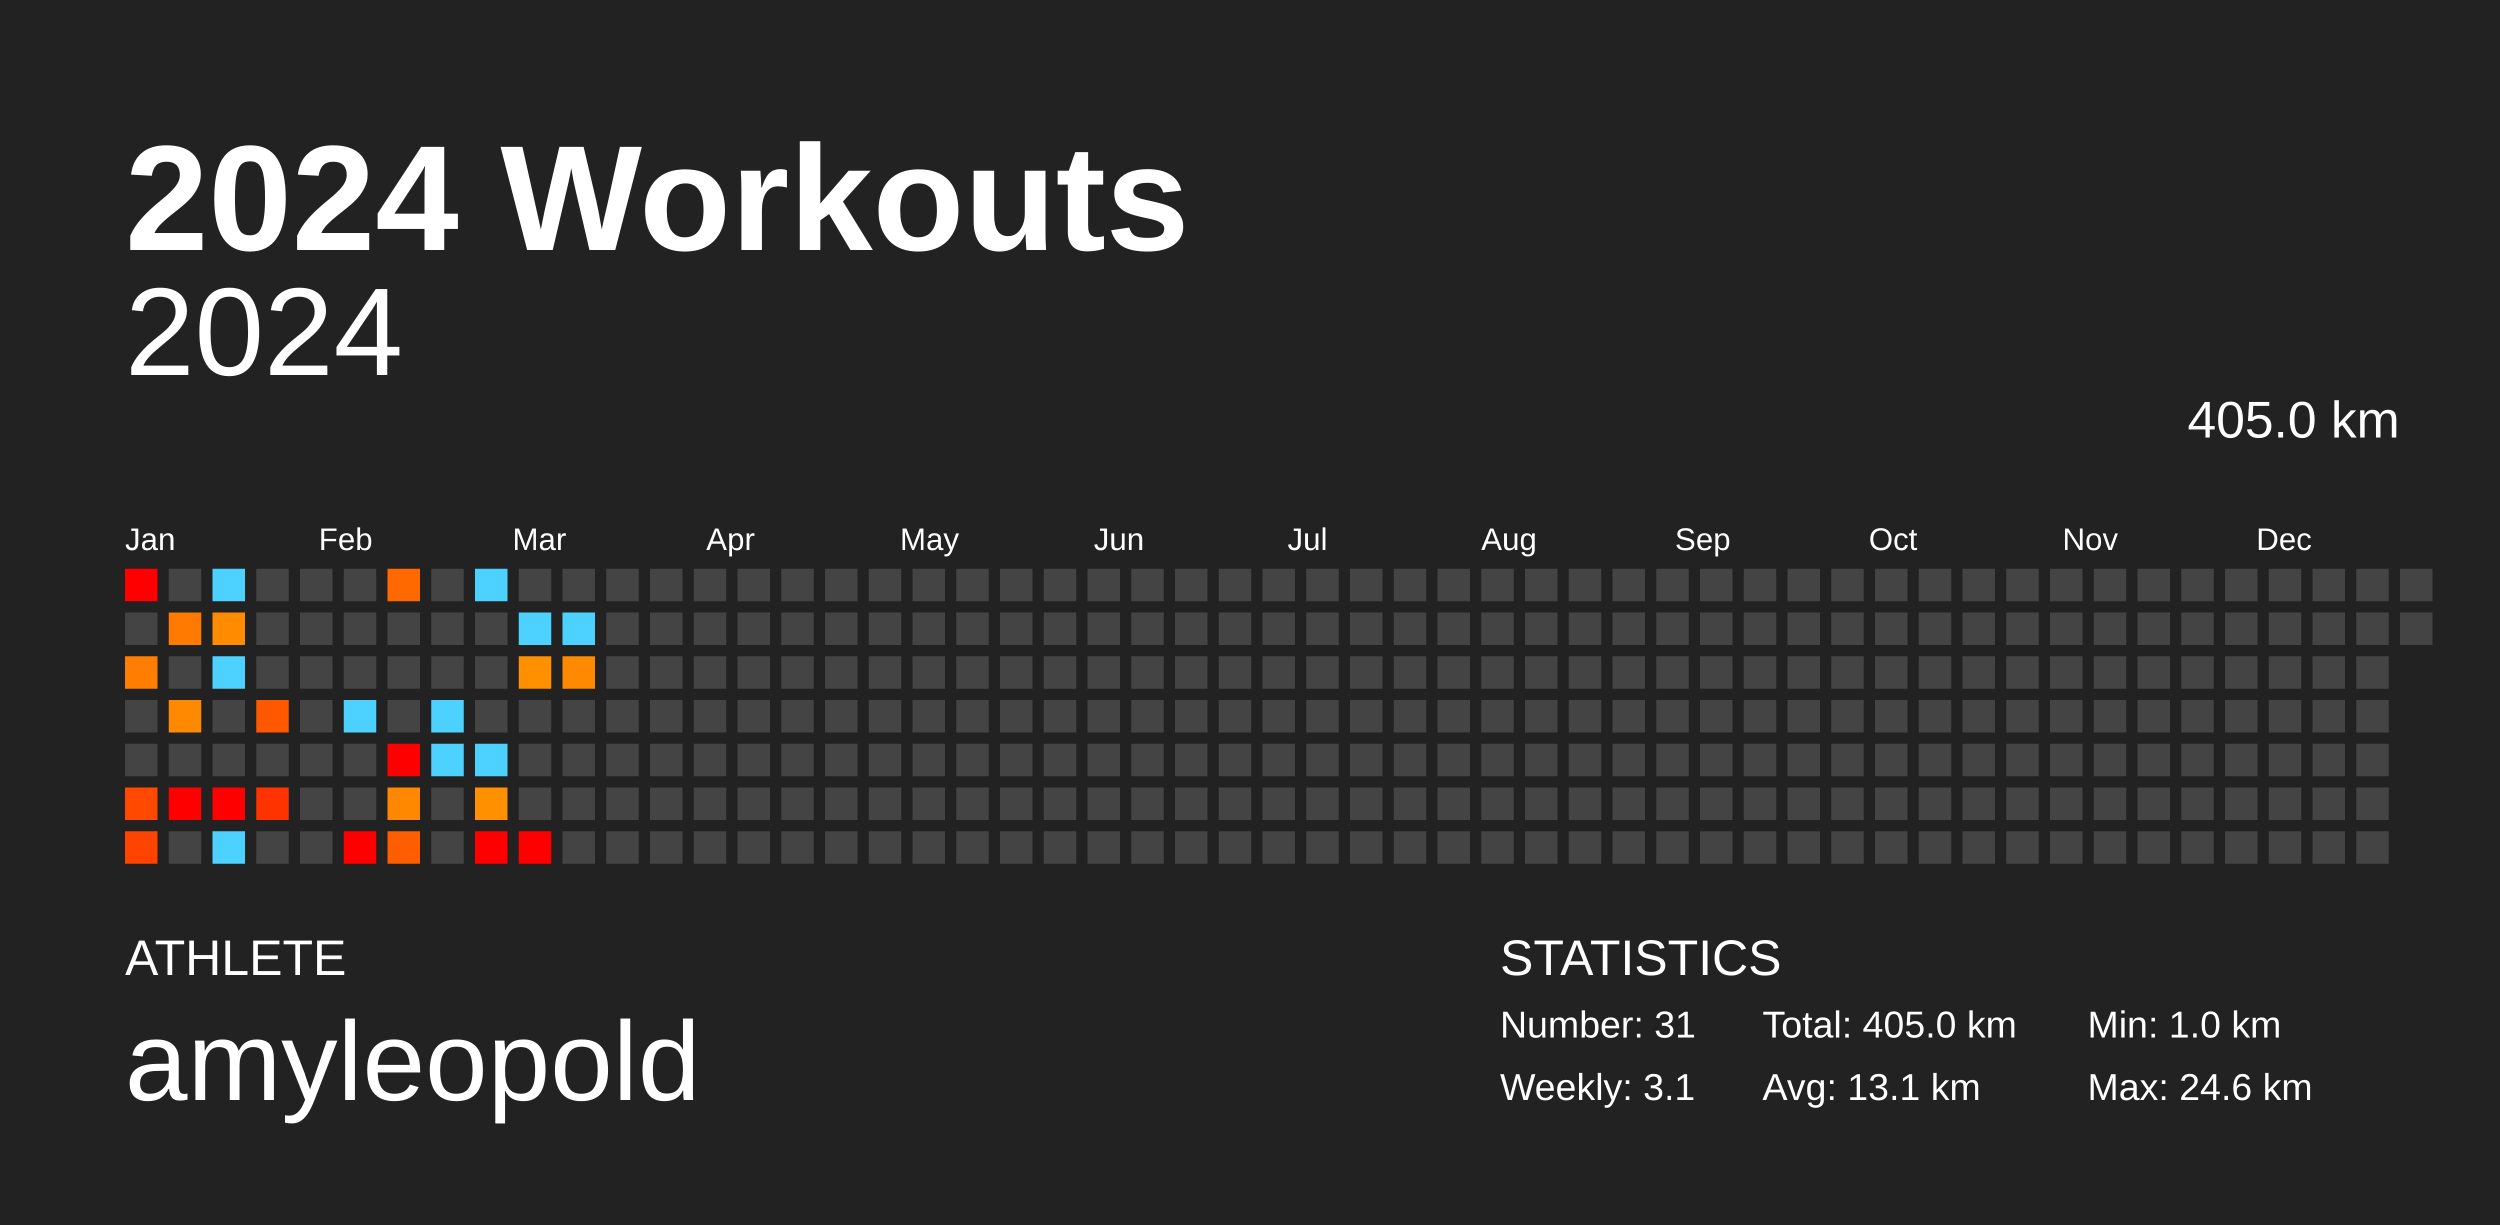
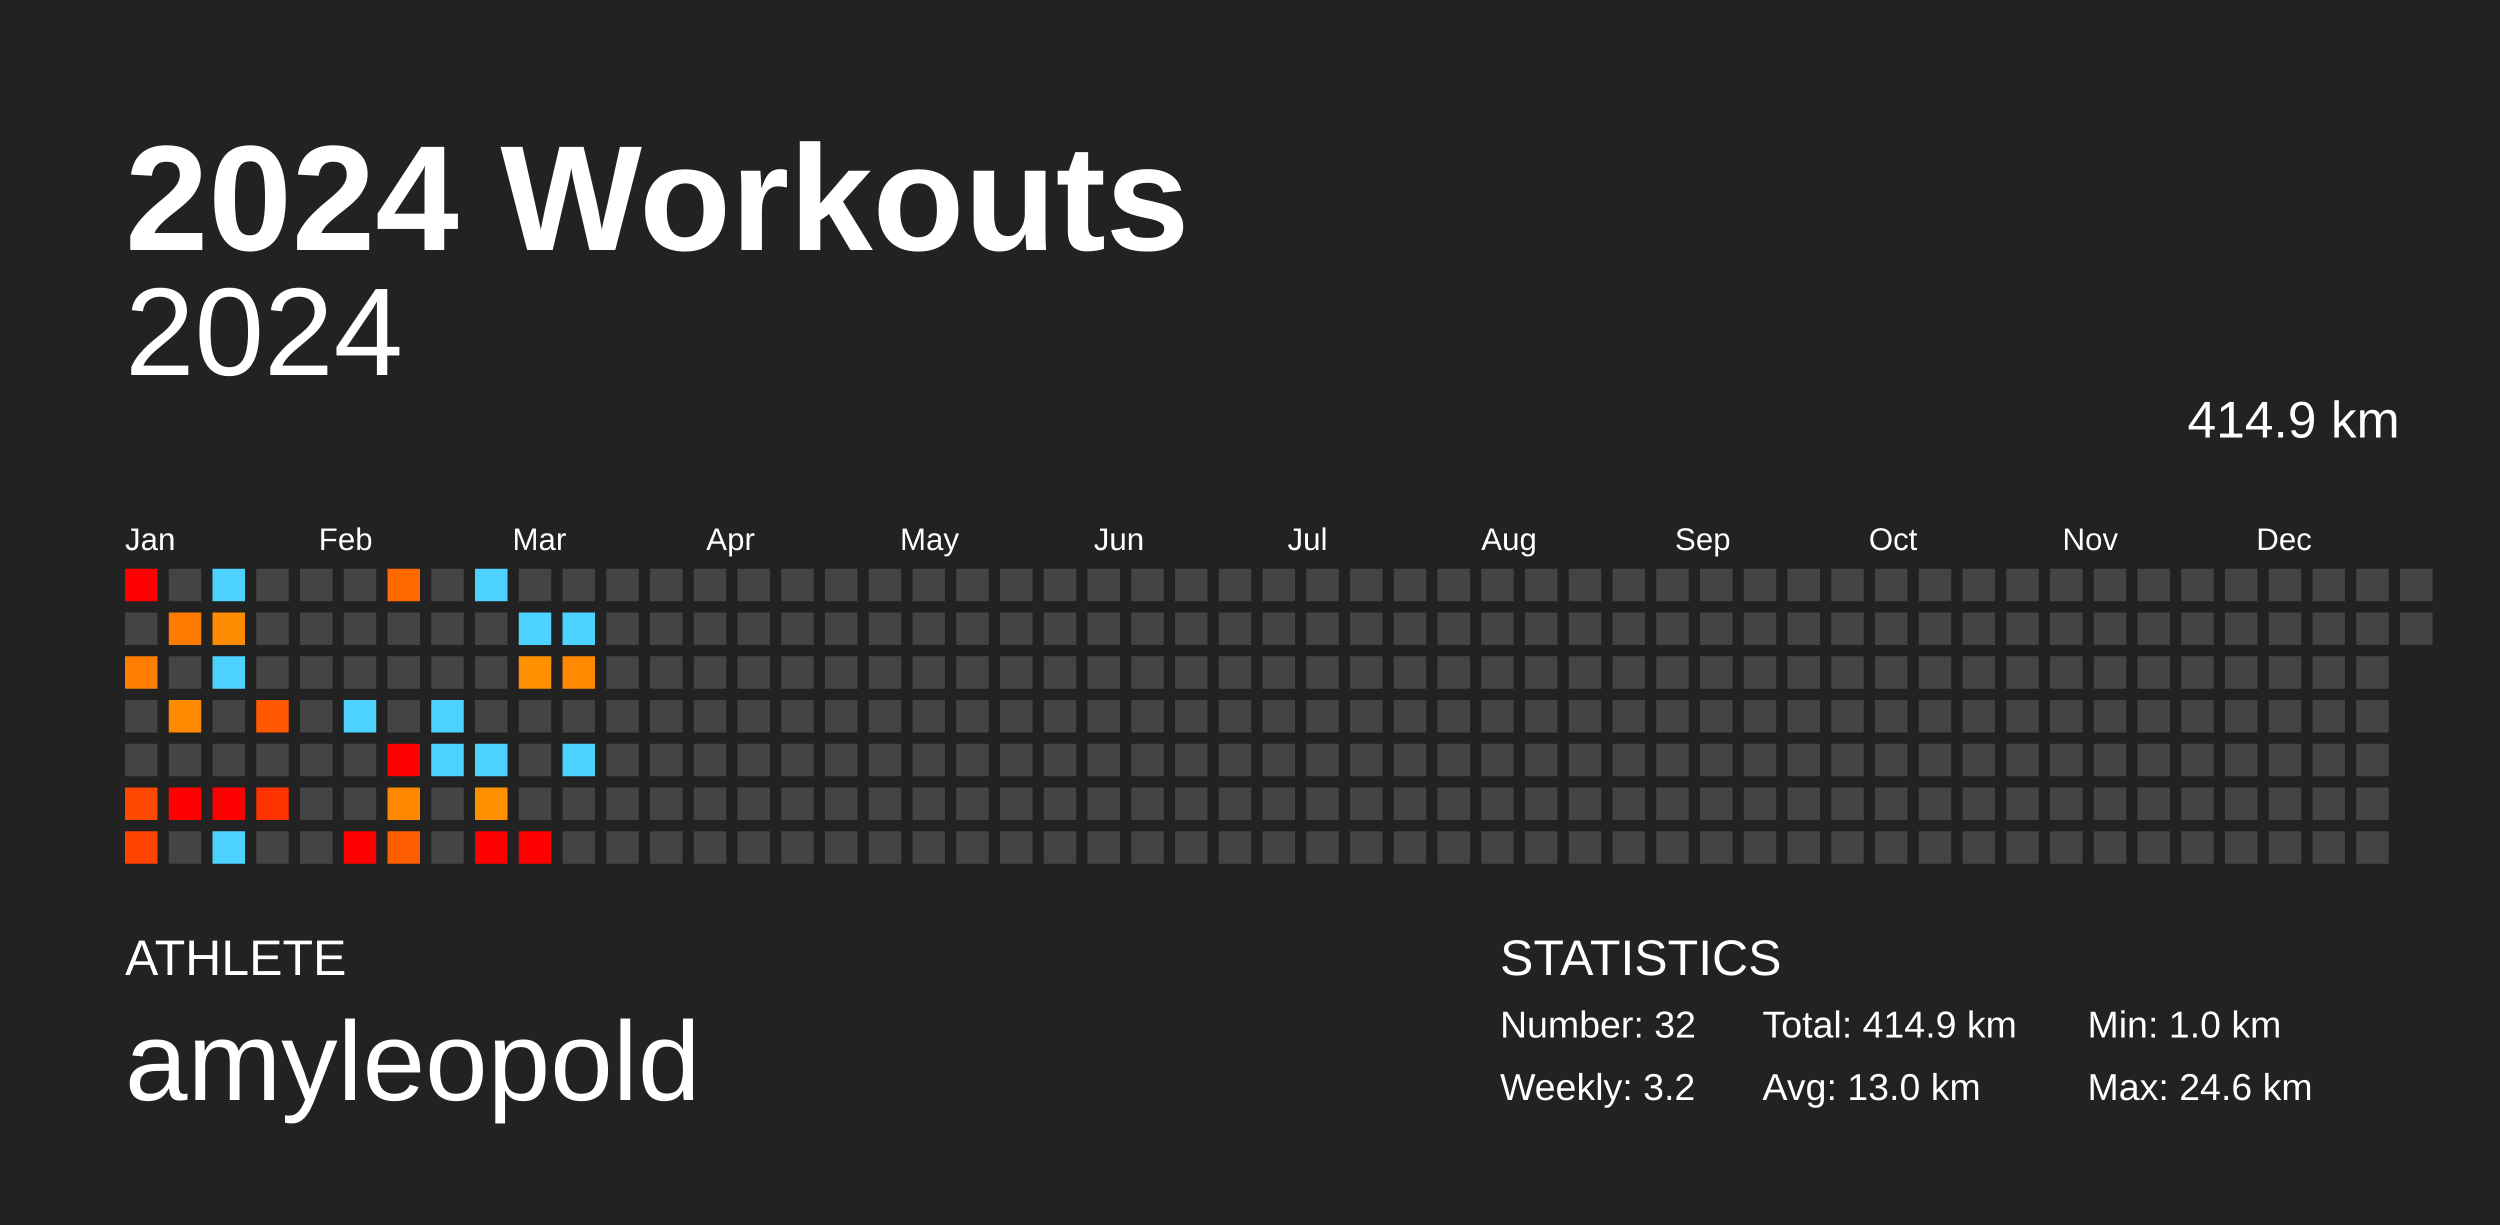
<svg xmlns="http://www.w3.org/2000/svg" baseProfile="full" height="98mm" version="1.1" viewBox="0,0,200,98" width="200mm">
  <defs />
  <rect fill="#222222" height="98" width="200" x="0" y="0" />
  <text fill="#FFFFFF" style="font-size:12px; font-family:Arial; font-weight:bold;" x="10" y="20">2024 Workouts</text>
  <text fill="#FFFFFF" style="font-size:4px; font-family:Arial" x="10" y="78">ATHLETE</text>
  <text fill="#FFFFFF" style="font-size:9px; font-family:Arial" x="10" y="88">amyleopold</text>
  <text fill="#FFFFFF" style="font-size:4px; font-family:Arial" x="120" y="78">STATISTICS</text>
-   <text fill="#FFFFFF" style="font-size:3px; font-family:Arial" x="120" y="83">Number: 31</text>
-   <text fill="#FFFFFF" style="font-size:3px; font-family:Arial" x="120" y="88">Weekly: 3.1</text>
-   <text fill="#FFFFFF" style="font-size:3px; font-family:Arial" x="141" y="83">Total: 405.0 km</text>
-   <text fill="#FFFFFF" style="font-size:3px; font-family:Arial" x="141" y="88">Avg: 13.1 km</text>
+   <text fill="#FFFFFF" style="font-size:3px; font-family:Arial" x="120" y="83">Number: 32</text>
+   <text fill="#FFFFFF" style="font-size:3px; font-family:Arial" x="120" y="88">Weekly: 3.2</text>
+   <text fill="#FFFFFF" style="font-size:3px; font-family:Arial" x="141" y="83">Total: 414.9 km</text>
+   <text fill="#FFFFFF" style="font-size:3px; font-family:Arial" x="141" y="88">Avg: 13.0 km</text>
  <text fill="#FFFFFF" style="font-size:3px; font-family:Arial" x="167" y="83">Min: 1.0 km</text>
  <text fill="#FFFFFF" style="font-size:3px; font-family:Arial" x="167" y="88">Max: 24.6 km</text>
  <text alignment-baseline="hanging" fill="#FFFFFF" style="font-size:10.0px; font-family:Arial;" x="10" y="30">2024</text>
-   <text alignment-baseline="hanging" fill="#FFFFFF" style="font-size:4.125px; font-family:Arial;" x="175" y="35">405.0 km</text>
+   <text alignment-baseline="hanging" fill="#FFFFFF" style="font-size:4.125px; font-family:Arial;" x="175" y="35">414.9 km</text>
  <text fill="#FFFFFF" style="font-size:2.5px; font-family:Arial" x="10.0" y="44">Jan</text>
  <text fill="#FFFFFF" style="font-size:2.5px; font-family:Arial" x="25.5" y="44">Feb</text>
  <text fill="#FFFFFF" style="font-size:2.5px; font-family:Arial" x="41.0" y="44">Mar</text>
  <text fill="#FFFFFF" style="font-size:2.5px; font-family:Arial" x="56.5" y="44">Apr</text>
  <text fill="#FFFFFF" style="font-size:2.5px; font-family:Arial" x="72.0" y="44">May</text>
  <text fill="#FFFFFF" style="font-size:2.5px; font-family:Arial" x="87.5" y="44">Jun</text>
  <text fill="#FFFFFF" style="font-size:2.5px; font-family:Arial" x="103.0" y="44">Jul</text>
  <text fill="#FFFFFF" style="font-size:2.5px; font-family:Arial" x="118.5" y="44">Aug</text>
  <text fill="#FFFFFF" style="font-size:2.5px; font-family:Arial" x="134.0" y="44">Sep</text>
  <text fill="#FFFFFF" style="font-size:2.5px; font-family:Arial" x="149.5" y="44">Oct</text>
  <text fill="#FFFFFF" style="font-size:2.5px; font-family:Arial" x="165.0" y="44">Nov</text>
  <text fill="#FFFFFF" style="font-size:2.5px; font-family:Arial" x="180.5" y="44">Dec</text>
  <rect fill="red" height="2.6" width="2.6" x="10.0" y="45.5" />
  <rect fill="#444444" height="2.6" width="2.6" x="10.0" y="49.0" />
  <rect fill="#ff7d00" height="2.6" width="2.6" x="10.0" y="52.5" />
  <rect fill="#444444" height="2.6" width="2.6" x="10.0" y="56.0" />
  <rect fill="#444444" height="2.6" width="2.6" x="10.0" y="59.5" />
  <rect fill="#ff4800" height="2.6" width="2.6" x="10.0" y="63.0" />
  <rect fill="#ff4300" height="2.6" width="2.6" x="10.0" y="66.5" />
  <rect fill="#444444" height="2.6" width="2.6" x="13.5" y="45.5" />
  <rect fill="#ff7a00" height="2.6" width="2.6" x="13.5" y="49.0" />
  <rect fill="#444444" height="2.6" width="2.6" x="13.5" y="52.5" />
  <rect fill="#ff8900" height="2.6" width="2.6" x="13.5" y="56.0" />
  <rect fill="#444444" height="2.6" width="2.6" x="13.5" y="59.5" />
  <rect fill="red" height="2.6" width="2.6" x="13.5" y="63.0" />
  <rect fill="#444444" height="2.6" width="2.6" x="13.5" y="66.5" />
  <rect fill="#4dd2ff" height="2.6" width="2.6" x="17.0" y="45.5" />
  <rect fill="#ff8b00" height="2.6" width="2.6" x="17.0" y="49.0" />
  <rect fill="#4dd2ff" height="2.6" width="2.6" x="17.0" y="52.5" />
  <rect fill="#444444" height="2.6" width="2.6" x="17.0" y="56.0" />
  <rect fill="#444444" height="2.6" width="2.6" x="17.0" y="59.5" />
  <rect fill="red" height="2.6" width="2.6" x="17.0" y="63.0" />
  <rect fill="#4dd2ff" height="2.6" width="2.6" x="17.0" y="66.5" />
  <rect fill="#444444" height="2.6" width="2.6" x="20.5" y="45.5" />
  <rect fill="#444444" height="2.6" width="2.6" x="20.5" y="49.0" />
  <rect fill="#444444" height="2.6" width="2.6" x="20.5" y="52.5" />
  <rect fill="#ff5800" height="2.6" width="2.6" x="20.5" y="56.0" />
  <rect fill="#444444" height="2.6" width="2.6" x="20.5" y="59.5" />
  <rect fill="#ff3300" height="2.6" width="2.6" x="20.5" y="63.0" />
  <rect fill="#444444" height="2.6" width="2.6" x="20.5" y="66.5" />
  <rect fill="#444444" height="2.6" width="2.6" x="24.0" y="45.5" />
  <rect fill="#444444" height="2.6" width="2.6" x="24.0" y="49.0" />
  <rect fill="#444444" height="2.6" width="2.6" x="24.0" y="52.5" />
  <rect fill="#444444" height="2.6" width="2.6" x="24.0" y="56.0" />
  <rect fill="#444444" height="2.6" width="2.6" x="24.0" y="59.5" />
  <rect fill="#444444" height="2.6" width="2.6" x="24.0" y="63.0" />
  <rect fill="#444444" height="2.6" width="2.6" x="24.0" y="66.5" />
  <rect fill="#444444" height="2.6" width="2.6" x="27.5" y="45.5" />
  <rect fill="#444444" height="2.6" width="2.6" x="27.5" y="49.0" />
  <rect fill="#444444" height="2.6" width="2.6" x="27.5" y="52.5" />
  <rect fill="#4dd2ff" height="2.6" width="2.6" x="27.5" y="56.0" />
  <rect fill="#444444" height="2.6" width="2.6" x="27.5" y="59.5" />
  <rect fill="#444444" height="2.6" width="2.6" x="27.5" y="63.0" />
  <rect fill="red" height="2.6" width="2.6" x="27.5" y="66.5" />
  <rect fill="#ff6900" height="2.6" width="2.6" x="31.0" y="45.5" />
  <rect fill="#444444" height="2.6" width="2.6" x="31.0" y="49.0" />
  <rect fill="#444444" height="2.6" width="2.6" x="31.0" y="52.5" />
  <rect fill="#444444" height="2.6" width="2.6" x="31.0" y="56.0" />
  <rect fill="red" height="2.6" width="2.6" x="31.0" y="59.5" />
  <rect fill="#ff8800" height="2.6" width="2.6" x="31.0" y="63.0" />
  <rect fill="#ff5e00" height="2.6" width="2.6" x="31.0" y="66.5" />
  <rect fill="#444444" height="2.6" width="2.6" x="34.5" y="45.5" />
  <rect fill="#444444" height="2.6" width="2.6" x="34.5" y="49.0" />
  <rect fill="#444444" height="2.6" width="2.6" x="34.5" y="52.5" />
  <rect fill="#4dd2ff" height="2.6" width="2.6" x="34.5" y="56.0" />
  <rect fill="#4dd2ff" height="2.6" width="2.6" x="34.5" y="59.5" />
  <rect fill="#444444" height="2.6" width="2.6" x="34.5" y="63.0" />
  <rect fill="#444444" height="2.6" width="2.6" x="34.5" y="66.5" />
  <rect fill="#4dd2ff" height="2.6" width="2.6" x="38.0" y="45.5" />
  <rect fill="#444444" height="2.6" width="2.6" x="38.0" y="49.0" />
  <rect fill="#444444" height="2.6" width="2.6" x="38.0" y="52.5" />
  <rect fill="#444444" height="2.6" width="2.6" x="38.0" y="56.0" />
  <rect fill="#4dd2ff" height="2.6" width="2.6" x="38.0" y="59.5" />
  <rect fill="#ff9000" height="2.6" width="2.6" x="38.0" y="63.0" />
  <rect fill="red" height="2.6" width="2.6" x="38.0" y="66.5" />
  <rect fill="#444444" height="2.6" width="2.6" x="41.5" y="45.5" />
  <rect fill="#4dd2ff" height="2.6" width="2.6" x="41.5" y="49.0" />
  <rect fill="#ff9100" height="2.6" width="2.6" x="41.5" y="52.5" />
  <rect fill="#444444" height="2.6" width="2.6" x="41.5" y="56.0" />
  <rect fill="#444444" height="2.6" width="2.6" x="41.5" y="59.5" />
  <rect fill="#444444" height="2.6" width="2.6" x="41.5" y="63.0" />
  <rect fill="red" height="2.6" width="2.6" x="41.5" y="66.5" />
  <rect fill="#444444" height="2.6" width="2.6" x="45.0" y="45.5" />
  <rect fill="#4dd2ff" height="2.6" width="2.6" x="45.0" y="49.0" />
  <rect fill="#ff8900" height="2.6" width="2.6" x="45.0" y="52.5" />
  <rect fill="#444444" height="2.6" width="2.6" x="45.0" y="56.0" />
-   <rect fill="#444444" height="2.6" width="2.6" x="45.0" y="59.5" />
+   <rect fill="#4dd2ff" height="2.6" width="2.6" x="45.0" y="59.5" />
  <rect fill="#444444" height="2.6" width="2.6" x="45.0" y="63.0" />
  <rect fill="#444444" height="2.6" width="2.6" x="45.0" y="66.5" />
  <rect fill="#444444" height="2.6" width="2.6" x="48.5" y="45.5" />
  <rect fill="#444444" height="2.6" width="2.6" x="48.5" y="49.0" />
  <rect fill="#444444" height="2.6" width="2.6" x="48.5" y="52.5" />
  <rect fill="#444444" height="2.6" width="2.6" x="48.5" y="56.0" />
  <rect fill="#444444" height="2.6" width="2.6" x="48.5" y="59.5" />
  <rect fill="#444444" height="2.6" width="2.6" x="48.5" y="63.0" />
  <rect fill="#444444" height="2.6" width="2.6" x="48.5" y="66.5" />
  <rect fill="#444444" height="2.6" width="2.6" x="52.0" y="45.5" />
  <rect fill="#444444" height="2.6" width="2.6" x="52.0" y="49.0" />
  <rect fill="#444444" height="2.6" width="2.6" x="52.0" y="52.5" />
  <rect fill="#444444" height="2.6" width="2.6" x="52.0" y="56.0" />
  <rect fill="#444444" height="2.6" width="2.6" x="52.0" y="59.5" />
  <rect fill="#444444" height="2.6" width="2.6" x="52.0" y="63.0" />
  <rect fill="#444444" height="2.6" width="2.6" x="52.0" y="66.5" />
  <rect fill="#444444" height="2.6" width="2.6" x="55.5" y="45.5" />
  <rect fill="#444444" height="2.6" width="2.6" x="55.5" y="49.0" />
  <rect fill="#444444" height="2.6" width="2.6" x="55.5" y="52.5" />
  <rect fill="#444444" height="2.6" width="2.6" x="55.5" y="56.0" />
  <rect fill="#444444" height="2.6" width="2.6" x="55.5" y="59.5" />
  <rect fill="#444444" height="2.6" width="2.6" x="55.5" y="63.0" />
  <rect fill="#444444" height="2.6" width="2.6" x="55.5" y="66.5" />
  <rect fill="#444444" height="2.6" width="2.6" x="59.0" y="45.5" />
  <rect fill="#444444" height="2.6" width="2.6" x="59.0" y="49.0" />
  <rect fill="#444444" height="2.6" width="2.6" x="59.0" y="52.5" />
  <rect fill="#444444" height="2.6" width="2.6" x="59.0" y="56.0" />
  <rect fill="#444444" height="2.6" width="2.6" x="59.0" y="59.5" />
  <rect fill="#444444" height="2.6" width="2.6" x="59.0" y="63.0" />
  <rect fill="#444444" height="2.6" width="2.6" x="59.0" y="66.5" />
  <rect fill="#444444" height="2.6" width="2.6" x="62.5" y="45.5" />
  <rect fill="#444444" height="2.6" width="2.6" x="62.5" y="49.0" />
  <rect fill="#444444" height="2.6" width="2.6" x="62.5" y="52.5" />
  <rect fill="#444444" height="2.6" width="2.6" x="62.5" y="56.0" />
  <rect fill="#444444" height="2.6" width="2.6" x="62.5" y="59.5" />
  <rect fill="#444444" height="2.6" width="2.6" x="62.5" y="63.0" />
  <rect fill="#444444" height="2.6" width="2.6" x="62.5" y="66.5" />
  <rect fill="#444444" height="2.6" width="2.6" x="66.0" y="45.5" />
  <rect fill="#444444" height="2.6" width="2.6" x="66.0" y="49.0" />
  <rect fill="#444444" height="2.6" width="2.6" x="66.0" y="52.5" />
  <rect fill="#444444" height="2.6" width="2.6" x="66.0" y="56.0" />
  <rect fill="#444444" height="2.6" width="2.6" x="66.0" y="59.5" />
  <rect fill="#444444" height="2.6" width="2.6" x="66.0" y="63.0" />
  <rect fill="#444444" height="2.6" width="2.6" x="66.0" y="66.5" />
  <rect fill="#444444" height="2.6" width="2.6" x="69.5" y="45.5" />
  <rect fill="#444444" height="2.6" width="2.6" x="69.5" y="49.0" />
  <rect fill="#444444" height="2.6" width="2.6" x="69.5" y="52.5" />
  <rect fill="#444444" height="2.6" width="2.6" x="69.5" y="56.0" />
  <rect fill="#444444" height="2.6" width="2.6" x="69.5" y="59.5" />
  <rect fill="#444444" height="2.6" width="2.6" x="69.5" y="63.0" />
  <rect fill="#444444" height="2.6" width="2.6" x="69.5" y="66.5" />
  <rect fill="#444444" height="2.6" width="2.6" x="73.0" y="45.5" />
  <rect fill="#444444" height="2.6" width="2.6" x="73.0" y="49.0" />
  <rect fill="#444444" height="2.6" width="2.6" x="73.0" y="52.5" />
  <rect fill="#444444" height="2.6" width="2.6" x="73.0" y="56.0" />
  <rect fill="#444444" height="2.6" width="2.6" x="73.0" y="59.5" />
  <rect fill="#444444" height="2.6" width="2.6" x="73.0" y="63.0" />
  <rect fill="#444444" height="2.6" width="2.6" x="73.0" y="66.5" />
  <rect fill="#444444" height="2.6" width="2.6" x="76.5" y="45.5" />
  <rect fill="#444444" height="2.6" width="2.6" x="76.5" y="49.0" />
  <rect fill="#444444" height="2.6" width="2.6" x="76.5" y="52.5" />
  <rect fill="#444444" height="2.6" width="2.6" x="76.5" y="56.0" />
  <rect fill="#444444" height="2.6" width="2.6" x="76.5" y="59.5" />
  <rect fill="#444444" height="2.6" width="2.6" x="76.5" y="63.0" />
  <rect fill="#444444" height="2.6" width="2.6" x="76.5" y="66.5" />
  <rect fill="#444444" height="2.6" width="2.6" x="80.0" y="45.5" />
  <rect fill="#444444" height="2.6" width="2.6" x="80.0" y="49.0" />
  <rect fill="#444444" height="2.6" width="2.6" x="80.0" y="52.5" />
  <rect fill="#444444" height="2.6" width="2.6" x="80.0" y="56.0" />
  <rect fill="#444444" height="2.6" width="2.6" x="80.0" y="59.5" />
  <rect fill="#444444" height="2.6" width="2.6" x="80.0" y="63.0" />
  <rect fill="#444444" height="2.6" width="2.6" x="80.0" y="66.5" />
  <rect fill="#444444" height="2.6" width="2.6" x="83.5" y="45.5" />
  <rect fill="#444444" height="2.6" width="2.6" x="83.5" y="49.0" />
  <rect fill="#444444" height="2.6" width="2.6" x="83.5" y="52.5" />
  <rect fill="#444444" height="2.6" width="2.6" x="83.5" y="56.0" />
  <rect fill="#444444" height="2.6" width="2.6" x="83.5" y="59.5" />
  <rect fill="#444444" height="2.6" width="2.6" x="83.5" y="63.0" />
  <rect fill="#444444" height="2.6" width="2.6" x="83.5" y="66.5" />
  <rect fill="#444444" height="2.6" width="2.6" x="87.0" y="45.5" />
  <rect fill="#444444" height="2.6" width="2.6" x="87.0" y="49.0" />
  <rect fill="#444444" height="2.6" width="2.6" x="87.0" y="52.5" />
  <rect fill="#444444" height="2.6" width="2.6" x="87.0" y="56.0" />
  <rect fill="#444444" height="2.6" width="2.6" x="87.0" y="59.5" />
  <rect fill="#444444" height="2.6" width="2.6" x="87.0" y="63.0" />
  <rect fill="#444444" height="2.6" width="2.6" x="87.0" y="66.5" />
  <rect fill="#444444" height="2.6" width="2.6" x="90.5" y="45.5" />
  <rect fill="#444444" height="2.6" width="2.6" x="90.5" y="49.0" />
  <rect fill="#444444" height="2.6" width="2.6" x="90.5" y="52.5" />
  <rect fill="#444444" height="2.6" width="2.6" x="90.5" y="56.0" />
  <rect fill="#444444" height="2.6" width="2.6" x="90.5" y="59.5" />
  <rect fill="#444444" height="2.6" width="2.6" x="90.5" y="63.0" />
  <rect fill="#444444" height="2.6" width="2.6" x="90.5" y="66.5" />
  <rect fill="#444444" height="2.6" width="2.6" x="94.0" y="45.5" />
  <rect fill="#444444" height="2.6" width="2.6" x="94.0" y="49.0" />
  <rect fill="#444444" height="2.6" width="2.6" x="94.0" y="52.5" />
  <rect fill="#444444" height="2.6" width="2.6" x="94.0" y="56.0" />
  <rect fill="#444444" height="2.6" width="2.6" x="94.0" y="59.5" />
  <rect fill="#444444" height="2.6" width="2.6" x="94.0" y="63.0" />
  <rect fill="#444444" height="2.6" width="2.6" x="94.0" y="66.5" />
  <rect fill="#444444" height="2.6" width="2.6" x="97.5" y="45.5" />
  <rect fill="#444444" height="2.6" width="2.6" x="97.5" y="49.0" />
  <rect fill="#444444" height="2.6" width="2.6" x="97.5" y="52.5" />
  <rect fill="#444444" height="2.6" width="2.6" x="97.5" y="56.0" />
  <rect fill="#444444" height="2.6" width="2.6" x="97.5" y="59.5" />
  <rect fill="#444444" height="2.6" width="2.6" x="97.5" y="63.0" />
  <rect fill="#444444" height="2.6" width="2.6" x="97.5" y="66.5" />
  <rect fill="#444444" height="2.6" width="2.6" x="101.0" y="45.5" />
  <rect fill="#444444" height="2.6" width="2.6" x="101.0" y="49.0" />
  <rect fill="#444444" height="2.6" width="2.6" x="101.0" y="52.5" />
  <rect fill="#444444" height="2.6" width="2.6" x="101.0" y="56.0" />
  <rect fill="#444444" height="2.6" width="2.6" x="101.0" y="59.5" />
  <rect fill="#444444" height="2.6" width="2.6" x="101.0" y="63.0" />
  <rect fill="#444444" height="2.6" width="2.6" x="101.0" y="66.5" />
  <rect fill="#444444" height="2.6" width="2.6" x="104.5" y="45.5" />
  <rect fill="#444444" height="2.6" width="2.6" x="104.5" y="49.0" />
  <rect fill="#444444" height="2.6" width="2.6" x="104.5" y="52.5" />
  <rect fill="#444444" height="2.6" width="2.6" x="104.5" y="56.0" />
  <rect fill="#444444" height="2.6" width="2.6" x="104.5" y="59.5" />
  <rect fill="#444444" height="2.6" width="2.6" x="104.5" y="63.0" />
  <rect fill="#444444" height="2.6" width="2.6" x="104.5" y="66.5" />
  <rect fill="#444444" height="2.6" width="2.6" x="108.0" y="45.5" />
  <rect fill="#444444" height="2.6" width="2.6" x="108.0" y="49.0" />
  <rect fill="#444444" height="2.6" width="2.6" x="108.0" y="52.5" />
  <rect fill="#444444" height="2.6" width="2.6" x="108.0" y="56.0" />
  <rect fill="#444444" height="2.6" width="2.6" x="108.0" y="59.5" />
  <rect fill="#444444" height="2.6" width="2.6" x="108.0" y="63.0" />
  <rect fill="#444444" height="2.6" width="2.6" x="108.0" y="66.5" />
  <rect fill="#444444" height="2.6" width="2.6" x="111.5" y="45.5" />
  <rect fill="#444444" height="2.6" width="2.6" x="111.5" y="49.0" />
  <rect fill="#444444" height="2.6" width="2.6" x="111.5" y="52.5" />
  <rect fill="#444444" height="2.6" width="2.6" x="111.5" y="56.0" />
  <rect fill="#444444" height="2.6" width="2.6" x="111.5" y="59.5" />
  <rect fill="#444444" height="2.6" width="2.6" x="111.5" y="63.0" />
  <rect fill="#444444" height="2.6" width="2.6" x="111.5" y="66.5" />
  <rect fill="#444444" height="2.6" width="2.6" x="115.0" y="45.5" />
  <rect fill="#444444" height="2.6" width="2.6" x="115.0" y="49.0" />
  <rect fill="#444444" height="2.6" width="2.6" x="115.0" y="52.5" />
  <rect fill="#444444" height="2.6" width="2.6" x="115.0" y="56.0" />
  <rect fill="#444444" height="2.6" width="2.6" x="115.0" y="59.5" />
  <rect fill="#444444" height="2.6" width="2.6" x="115.0" y="63.0" />
  <rect fill="#444444" height="2.6" width="2.6" x="115.0" y="66.5" />
  <rect fill="#444444" height="2.6" width="2.6" x="118.5" y="45.5" />
  <rect fill="#444444" height="2.6" width="2.6" x="118.5" y="49.0" />
  <rect fill="#444444" height="2.6" width="2.6" x="118.5" y="52.5" />
  <rect fill="#444444" height="2.6" width="2.6" x="118.5" y="56.0" />
  <rect fill="#444444" height="2.6" width="2.6" x="118.5" y="59.5" />
  <rect fill="#444444" height="2.6" width="2.6" x="118.5" y="63.0" />
  <rect fill="#444444" height="2.6" width="2.6" x="118.5" y="66.5" />
  <rect fill="#444444" height="2.6" width="2.6" x="122.0" y="45.5" />
  <rect fill="#444444" height="2.6" width="2.6" x="122.0" y="49.0" />
  <rect fill="#444444" height="2.6" width="2.6" x="122.0" y="52.5" />
  <rect fill="#444444" height="2.6" width="2.6" x="122.0" y="56.0" />
  <rect fill="#444444" height="2.6" width="2.6" x="122.0" y="59.5" />
  <rect fill="#444444" height="2.6" width="2.6" x="122.0" y="63.0" />
  <rect fill="#444444" height="2.6" width="2.6" x="122.0" y="66.5" />
  <rect fill="#444444" height="2.6" width="2.6" x="125.5" y="45.5" />
  <rect fill="#444444" height="2.6" width="2.6" x="125.5" y="49.0" />
  <rect fill="#444444" height="2.6" width="2.6" x="125.5" y="52.5" />
  <rect fill="#444444" height="2.6" width="2.6" x="125.5" y="56.0" />
  <rect fill="#444444" height="2.6" width="2.6" x="125.5" y="59.5" />
  <rect fill="#444444" height="2.6" width="2.6" x="125.5" y="63.0" />
  <rect fill="#444444" height="2.6" width="2.6" x="125.5" y="66.5" />
  <rect fill="#444444" height="2.6" width="2.6" x="129.0" y="45.5" />
  <rect fill="#444444" height="2.6" width="2.6" x="129.0" y="49.0" />
  <rect fill="#444444" height="2.6" width="2.6" x="129.0" y="52.5" />
  <rect fill="#444444" height="2.6" width="2.6" x="129.0" y="56.0" />
  <rect fill="#444444" height="2.6" width="2.6" x="129.0" y="59.5" />
  <rect fill="#444444" height="2.6" width="2.6" x="129.0" y="63.0" />
  <rect fill="#444444" height="2.6" width="2.6" x="129.0" y="66.5" />
  <rect fill="#444444" height="2.6" width="2.6" x="132.5" y="45.5" />
  <rect fill="#444444" height="2.6" width="2.6" x="132.5" y="49.0" />
  <rect fill="#444444" height="2.6" width="2.6" x="132.5" y="52.5" />
  <rect fill="#444444" height="2.6" width="2.6" x="132.5" y="56.0" />
  <rect fill="#444444" height="2.6" width="2.6" x="132.5" y="59.5" />
  <rect fill="#444444" height="2.6" width="2.6" x="132.5" y="63.0" />
  <rect fill="#444444" height="2.6" width="2.6" x="132.5" y="66.5" />
  <rect fill="#444444" height="2.6" width="2.6" x="136.0" y="45.5" />
  <rect fill="#444444" height="2.6" width="2.6" x="136.0" y="49.0" />
  <rect fill="#444444" height="2.6" width="2.6" x="136.0" y="52.5" />
  <rect fill="#444444" height="2.6" width="2.6" x="136.0" y="56.0" />
  <rect fill="#444444" height="2.6" width="2.6" x="136.0" y="59.5" />
  <rect fill="#444444" height="2.6" width="2.6" x="136.0" y="63.0" />
  <rect fill="#444444" height="2.6" width="2.6" x="136.0" y="66.5" />
  <rect fill="#444444" height="2.6" width="2.6" x="139.5" y="45.5" />
  <rect fill="#444444" height="2.6" width="2.6" x="139.5" y="49.0" />
  <rect fill="#444444" height="2.6" width="2.6" x="139.5" y="52.5" />
  <rect fill="#444444" height="2.6" width="2.6" x="139.5" y="56.0" />
  <rect fill="#444444" height="2.6" width="2.6" x="139.5" y="59.5" />
  <rect fill="#444444" height="2.6" width="2.6" x="139.5" y="63.0" />
  <rect fill="#444444" height="2.6" width="2.6" x="139.5" y="66.5" />
  <rect fill="#444444" height="2.6" width="2.6" x="143.0" y="45.5" />
  <rect fill="#444444" height="2.6" width="2.6" x="143.0" y="49.0" />
  <rect fill="#444444" height="2.6" width="2.6" x="143.0" y="52.5" />
  <rect fill="#444444" height="2.6" width="2.6" x="143.0" y="56.0" />
  <rect fill="#444444" height="2.6" width="2.6" x="143.0" y="59.5" />
  <rect fill="#444444" height="2.6" width="2.6" x="143.0" y="63.0" />
  <rect fill="#444444" height="2.6" width="2.6" x="143.0" y="66.5" />
  <rect fill="#444444" height="2.6" width="2.6" x="146.5" y="45.5" />
  <rect fill="#444444" height="2.6" width="2.6" x="146.5" y="49.0" />
  <rect fill="#444444" height="2.6" width="2.6" x="146.5" y="52.5" />
  <rect fill="#444444" height="2.6" width="2.6" x="146.5" y="56.0" />
  <rect fill="#444444" height="2.6" width="2.6" x="146.5" y="59.5" />
  <rect fill="#444444" height="2.6" width="2.6" x="146.5" y="63.0" />
  <rect fill="#444444" height="2.6" width="2.6" x="146.5" y="66.5" />
  <rect fill="#444444" height="2.6" width="2.6" x="150.0" y="45.5" />
  <rect fill="#444444" height="2.6" width="2.6" x="150.0" y="49.0" />
  <rect fill="#444444" height="2.6" width="2.6" x="150.0" y="52.5" />
  <rect fill="#444444" height="2.6" width="2.6" x="150.0" y="56.0" />
  <rect fill="#444444" height="2.6" width="2.6" x="150.0" y="59.5" />
  <rect fill="#444444" height="2.6" width="2.6" x="150.0" y="63.0" />
  <rect fill="#444444" height="2.6" width="2.6" x="150.0" y="66.5" />
  <rect fill="#444444" height="2.6" width="2.6" x="153.5" y="45.5" />
  <rect fill="#444444" height="2.6" width="2.6" x="153.5" y="49.0" />
  <rect fill="#444444" height="2.6" width="2.6" x="153.5" y="52.5" />
  <rect fill="#444444" height="2.6" width="2.6" x="153.5" y="56.0" />
  <rect fill="#444444" height="2.6" width="2.6" x="153.5" y="59.5" />
  <rect fill="#444444" height="2.6" width="2.6" x="153.5" y="63.0" />
  <rect fill="#444444" height="2.6" width="2.6" x="153.5" y="66.5" />
  <rect fill="#444444" height="2.6" width="2.6" x="157.0" y="45.5" />
  <rect fill="#444444" height="2.6" width="2.6" x="157.0" y="49.0" />
  <rect fill="#444444" height="2.6" width="2.6" x="157.0" y="52.5" />
  <rect fill="#444444" height="2.6" width="2.6" x="157.0" y="56.0" />
  <rect fill="#444444" height="2.6" width="2.6" x="157.0" y="59.5" />
  <rect fill="#444444" height="2.6" width="2.6" x="157.0" y="63.0" />
  <rect fill="#444444" height="2.6" width="2.6" x="157.0" y="66.5" />
  <rect fill="#444444" height="2.6" width="2.6" x="160.5" y="45.5" />
  <rect fill="#444444" height="2.6" width="2.6" x="160.5" y="49.0" />
  <rect fill="#444444" height="2.6" width="2.6" x="160.5" y="52.5" />
  <rect fill="#444444" height="2.6" width="2.6" x="160.5" y="56.0" />
  <rect fill="#444444" height="2.6" width="2.6" x="160.5" y="59.5" />
  <rect fill="#444444" height="2.6" width="2.6" x="160.5" y="63.0" />
  <rect fill="#444444" height="2.6" width="2.6" x="160.5" y="66.5" />
  <rect fill="#444444" height="2.6" width="2.6" x="164.0" y="45.5" />
  <rect fill="#444444" height="2.6" width="2.6" x="164.0" y="49.0" />
  <rect fill="#444444" height="2.6" width="2.6" x="164.0" y="52.5" />
  <rect fill="#444444" height="2.6" width="2.6" x="164.0" y="56.0" />
  <rect fill="#444444" height="2.6" width="2.6" x="164.0" y="59.5" />
  <rect fill="#444444" height="2.6" width="2.6" x="164.0" y="63.0" />
  <rect fill="#444444" height="2.6" width="2.6" x="164.0" y="66.5" />
  <rect fill="#444444" height="2.6" width="2.6" x="167.5" y="45.5" />
  <rect fill="#444444" height="2.6" width="2.6" x="167.5" y="49.0" />
  <rect fill="#444444" height="2.6" width="2.6" x="167.5" y="52.5" />
  <rect fill="#444444" height="2.6" width="2.6" x="167.5" y="56.0" />
  <rect fill="#444444" height="2.6" width="2.6" x="167.5" y="59.5" />
  <rect fill="#444444" height="2.6" width="2.6" x="167.5" y="63.0" />
  <rect fill="#444444" height="2.6" width="2.6" x="167.5" y="66.5" />
  <rect fill="#444444" height="2.6" width="2.6" x="171.0" y="45.5" />
  <rect fill="#444444" height="2.6" width="2.6" x="171.0" y="49.0" />
  <rect fill="#444444" height="2.6" width="2.6" x="171.0" y="52.5" />
  <rect fill="#444444" height="2.6" width="2.6" x="171.0" y="56.0" />
  <rect fill="#444444" height="2.6" width="2.6" x="171.0" y="59.5" />
  <rect fill="#444444" height="2.6" width="2.6" x="171.0" y="63.0" />
  <rect fill="#444444" height="2.6" width="2.6" x="171.0" y="66.5" />
  <rect fill="#444444" height="2.6" width="2.6" x="174.5" y="45.5" />
  <rect fill="#444444" height="2.6" width="2.6" x="174.5" y="49.0" />
  <rect fill="#444444" height="2.6" width="2.6" x="174.5" y="52.5" />
  <rect fill="#444444" height="2.6" width="2.6" x="174.5" y="56.0" />
  <rect fill="#444444" height="2.6" width="2.6" x="174.5" y="59.5" />
  <rect fill="#444444" height="2.6" width="2.6" x="174.5" y="63.0" />
  <rect fill="#444444" height="2.6" width="2.6" x="174.5" y="66.5" />
  <rect fill="#444444" height="2.6" width="2.6" x="178.0" y="45.5" />
  <rect fill="#444444" height="2.6" width="2.6" x="178.0" y="49.0" />
  <rect fill="#444444" height="2.6" width="2.6" x="178.0" y="52.5" />
  <rect fill="#444444" height="2.6" width="2.6" x="178.0" y="56.0" />
  <rect fill="#444444" height="2.6" width="2.6" x="178.0" y="59.5" />
  <rect fill="#444444" height="2.6" width="2.6" x="178.0" y="63.0" />
  <rect fill="#444444" height="2.6" width="2.6" x="178.0" y="66.5" />
  <rect fill="#444444" height="2.6" width="2.6" x="181.5" y="45.5" />
  <rect fill="#444444" height="2.6" width="2.6" x="181.5" y="49.0" />
  <rect fill="#444444" height="2.6" width="2.6" x="181.5" y="52.5" />
  <rect fill="#444444" height="2.6" width="2.6" x="181.5" y="56.0" />
  <rect fill="#444444" height="2.6" width="2.6" x="181.5" y="59.5" />
  <rect fill="#444444" height="2.6" width="2.6" x="181.5" y="63.0" />
  <rect fill="#444444" height="2.6" width="2.6" x="181.5" y="66.5" />
  <rect fill="#444444" height="2.6" width="2.6" x="185.0" y="45.5" />
  <rect fill="#444444" height="2.6" width="2.6" x="185.0" y="49.0" />
  <rect fill="#444444" height="2.6" width="2.6" x="185.0" y="52.5" />
  <rect fill="#444444" height="2.6" width="2.6" x="185.0" y="56.0" />
  <rect fill="#444444" height="2.6" width="2.6" x="185.0" y="59.5" />
  <rect fill="#444444" height="2.6" width="2.6" x="185.0" y="63.0" />
  <rect fill="#444444" height="2.6" width="2.6" x="185.0" y="66.5" />
  <rect fill="#444444" height="2.6" width="2.6" x="188.5" y="45.5" />
  <rect fill="#444444" height="2.6" width="2.6" x="188.5" y="49.0" />
  <rect fill="#444444" height="2.6" width="2.6" x="188.5" y="52.5" />
  <rect fill="#444444" height="2.6" width="2.6" x="188.5" y="56.0" />
  <rect fill="#444444" height="2.6" width="2.6" x="188.5" y="59.5" />
  <rect fill="#444444" height="2.6" width="2.6" x="188.5" y="63.0" />
  <rect fill="#444444" height="2.6" width="2.6" x="188.5" y="66.5" />
  <rect fill="#444444" height="2.6" width="2.6" x="192.0" y="45.5" />
  <rect fill="#444444" height="2.6" width="2.6" x="192.0" y="49.0" />
</svg>
